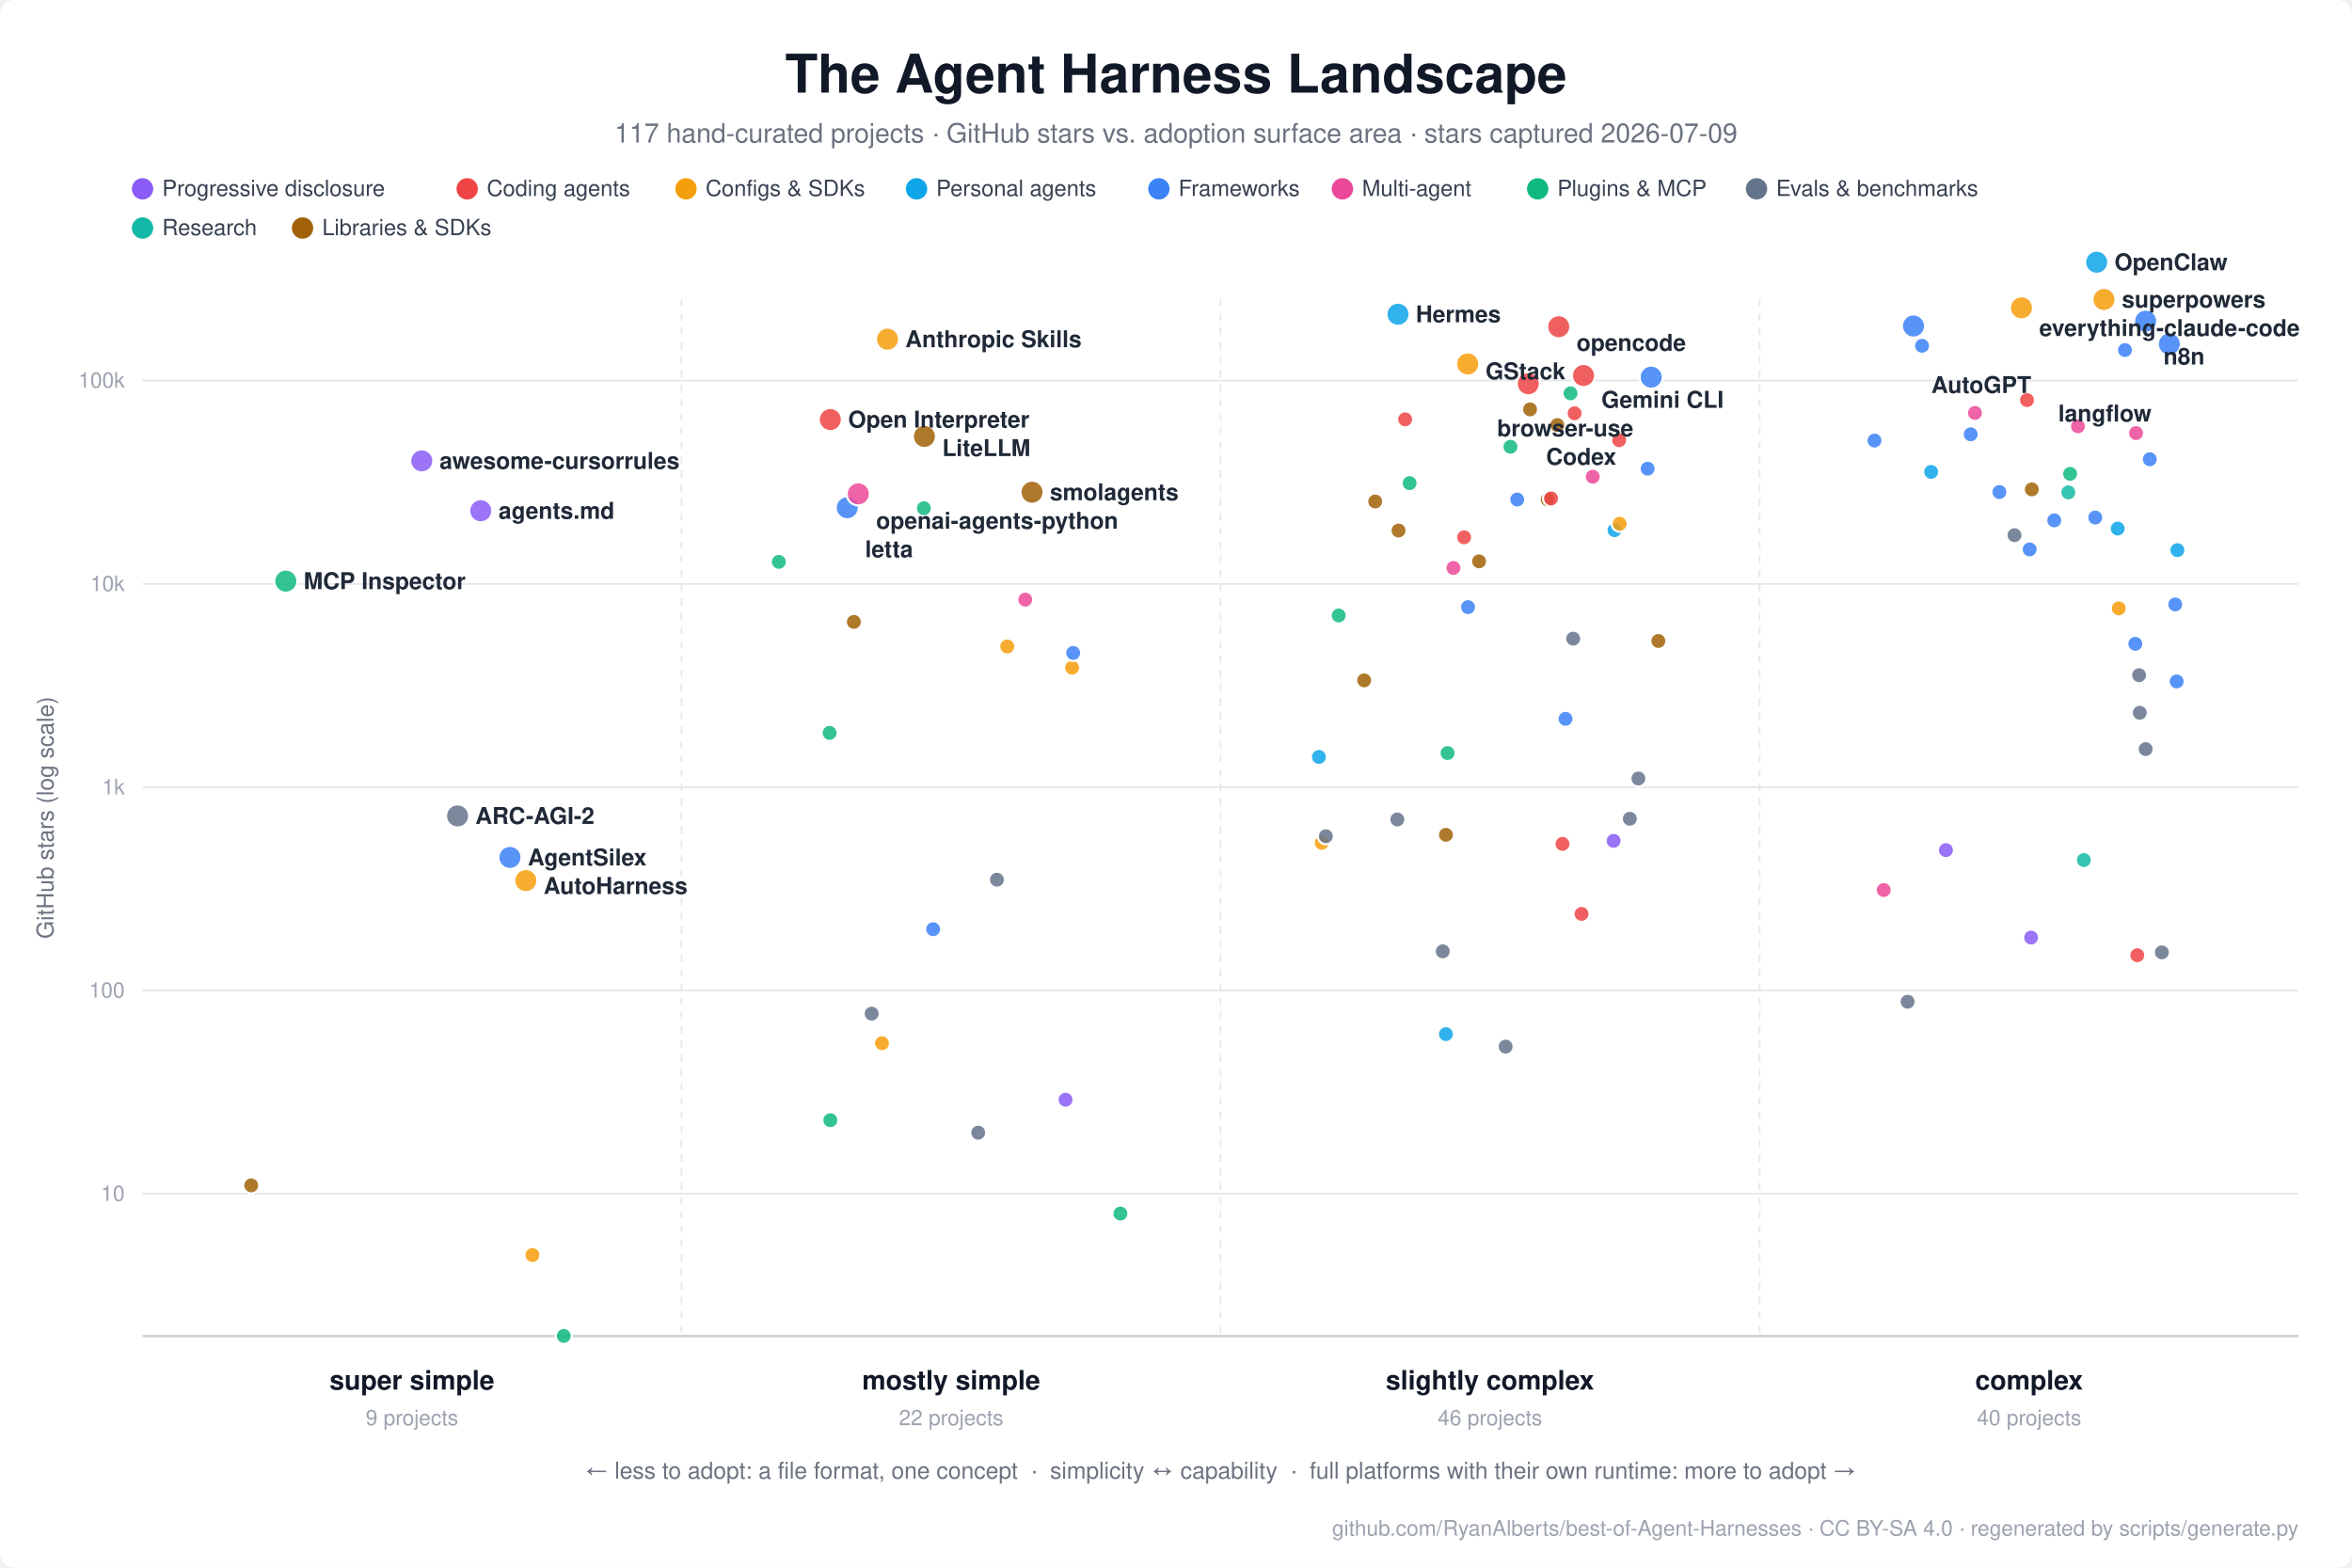
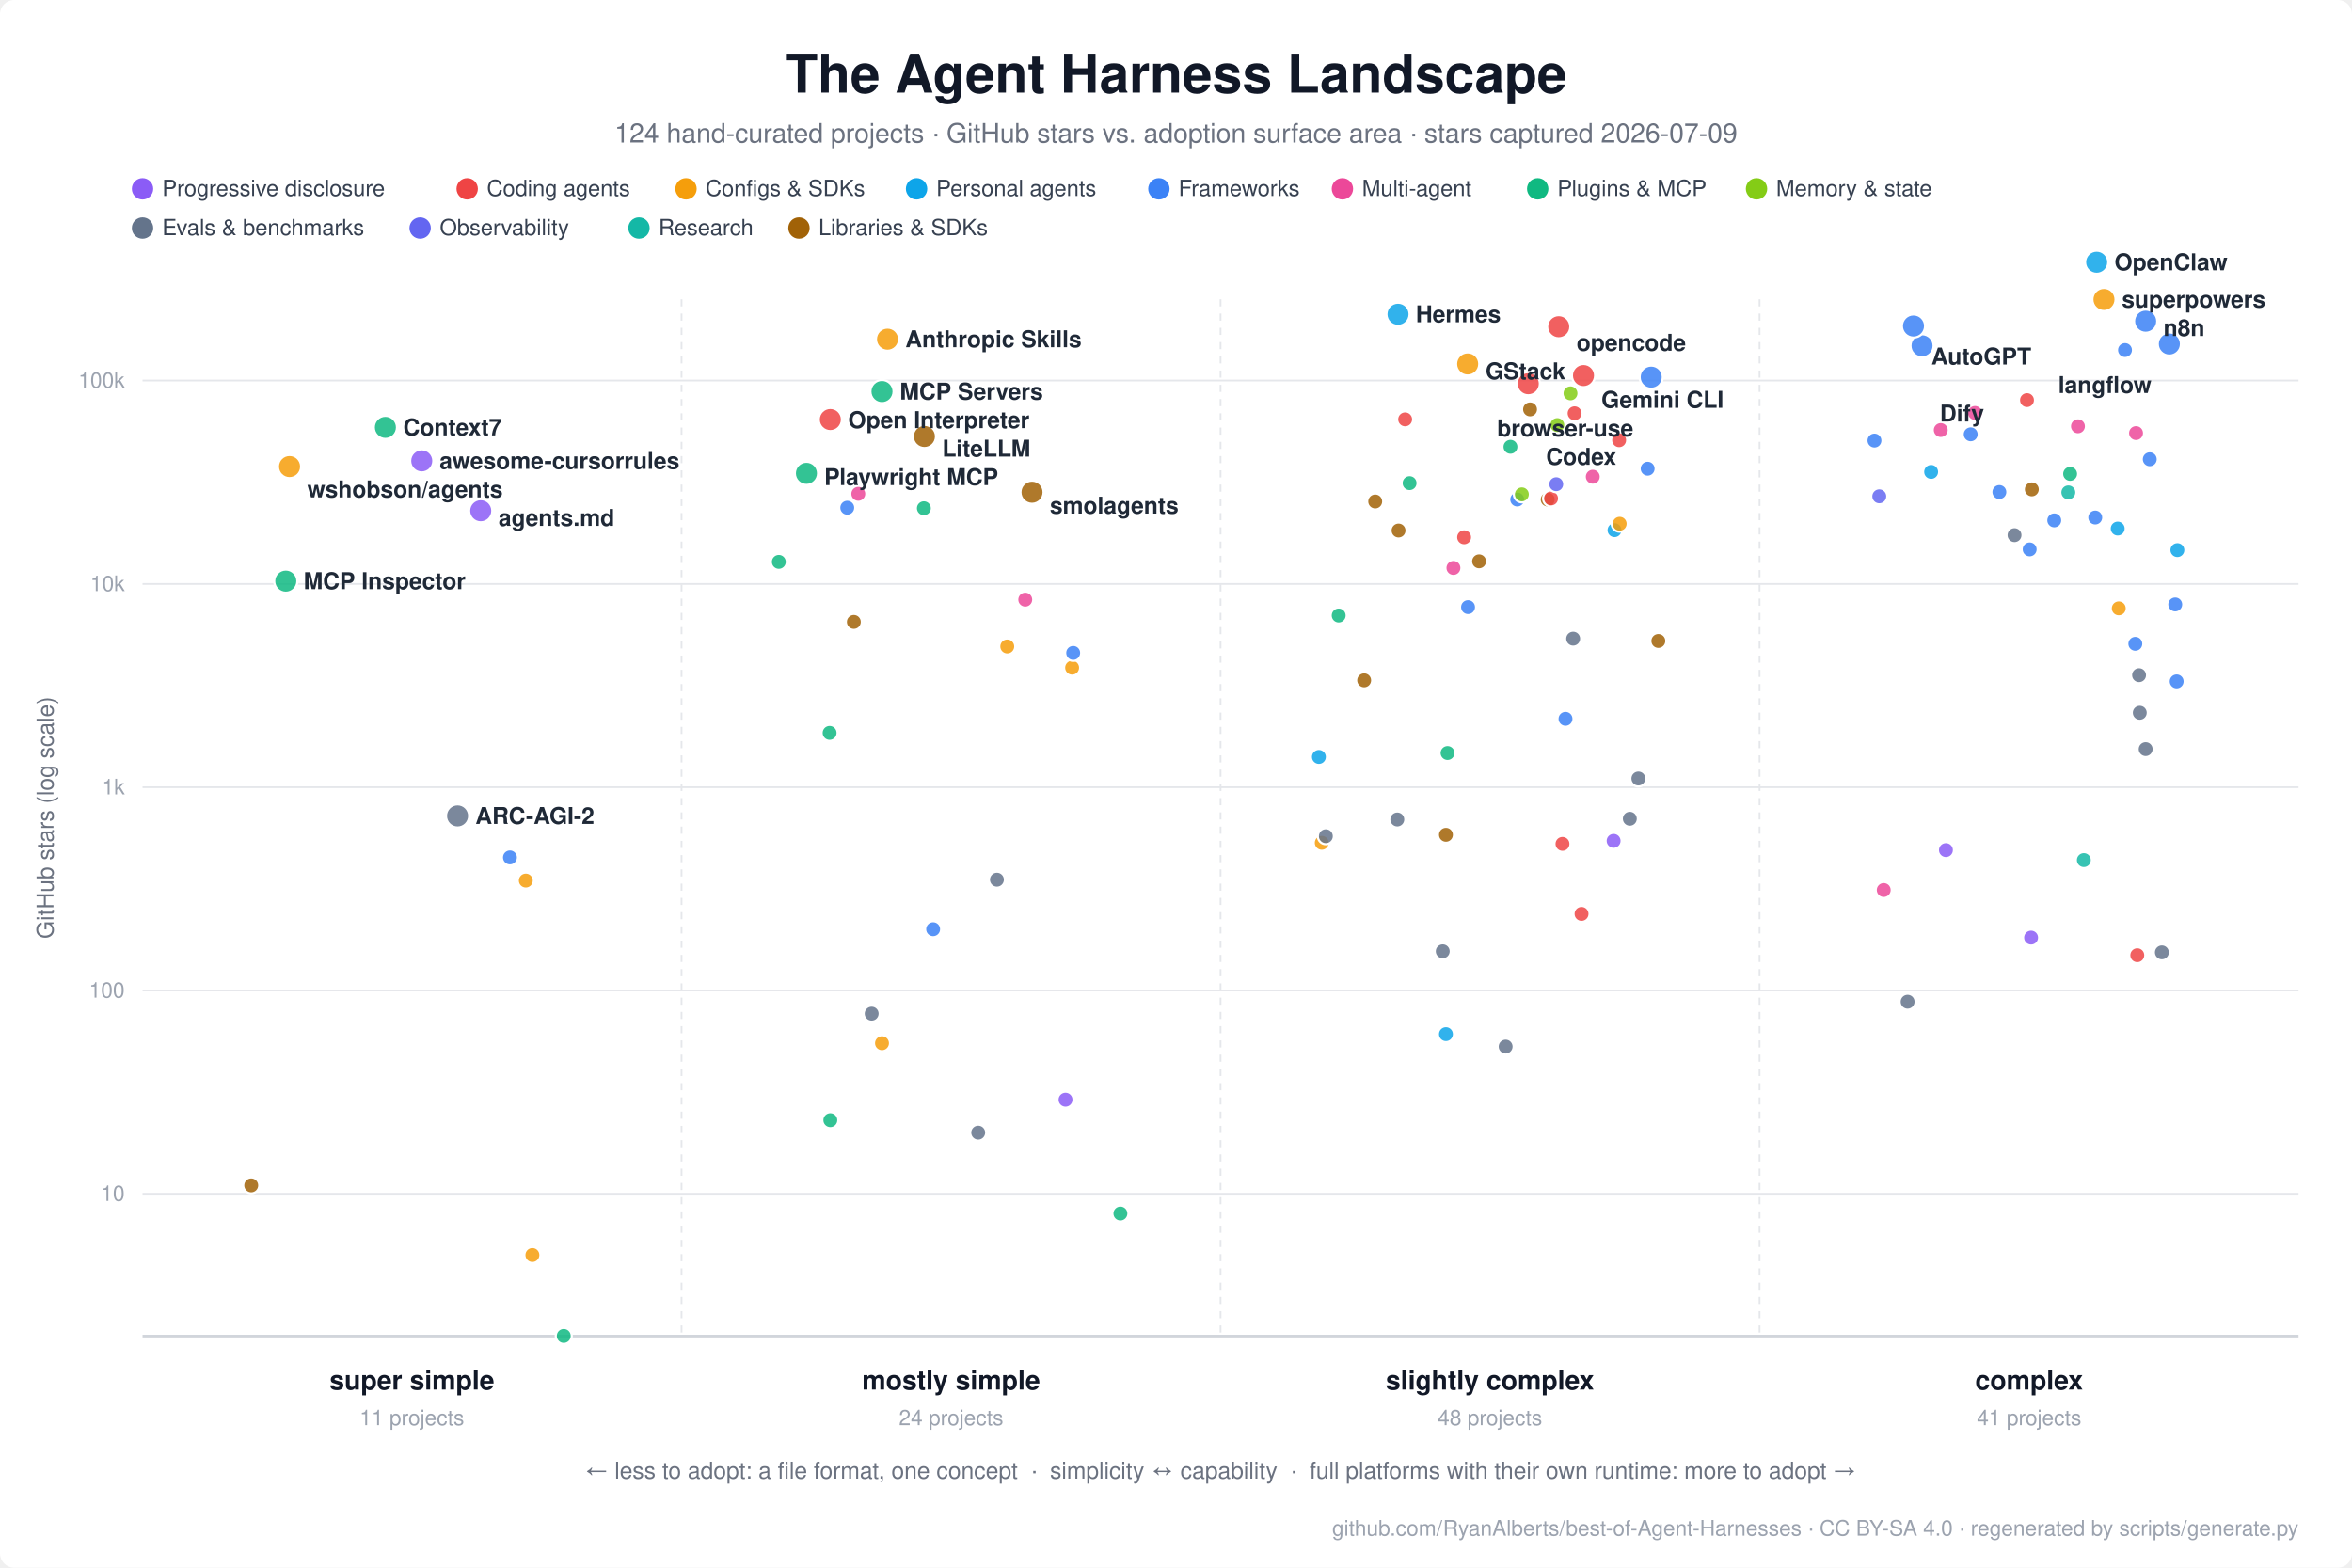
<svg xmlns="http://www.w3.org/2000/svg" viewBox="0 0 1320 880" font-family="-apple-system, 'Segoe UI', Helvetica, Arial, sans-serif">
  <rect width="1320" height="880" fill="#ffffff" rx="8" />
  <text x="660.0" y="52" text-anchor="middle" font-size="30" font-weight="700" fill="#111827">The Agent Harness Landscape</text>
-   <text x="660.0" y="80" text-anchor="middle" font-size="15" fill="#6b7280">117 hand-curated projects · GitHub stars vs. adoption surface area · stars captured 2026-07-09</text>
+   <text x="660.0" y="80" text-anchor="middle" font-size="15" fill="#6b7280">124 hand-curated projects · GitHub stars vs. adoption surface area · stars captured 2026-07-09</text>
  <circle cx="80" cy="106" r="6" fill="#8b5cf6" />
  <text x="91" y="110" font-size="12.5" fill="#374151">Progressive disclosure</text>
  <circle cx="262.2" cy="106" r="6" fill="#ef4444" />
  <text x="273.2" y="110" font-size="12.5" fill="#374151">Coding agents</text>
  <circle cx="385.0" cy="106" r="6" fill="#f59e0b" />
  <text x="396.0" y="110" font-size="12.5" fill="#374151">Configs &amp; SDKs</text>
  <circle cx="514.4" cy="106" r="6" fill="#0ea5e9" />
  <text x="525.4" y="110" font-size="12.5" fill="#374151">Personal agents</text>
  <circle cx="650.4" cy="106" r="6" fill="#3b82f6" />
  <text x="661.4" y="110" font-size="12.5" fill="#374151">Frameworks</text>
  <circle cx="753.4" cy="106" r="6" fill="#ec4899" />
  <text x="764.4" y="110" font-size="12.5" fill="#374151">Multi-agent</text>
  <circle cx="863.0" cy="106" r="6" fill="#10b981" />
  <text x="874.0" y="110" font-size="12.5" fill="#374151">Plugins &amp; MCP</text>
-   <circle cx="985.8" cy="106" r="6" fill="#64748b" />
-   <text x="996.8" y="110" font-size="12.5" fill="#374151">Evals &amp; benchmarks</text>
-   <circle cx="80" cy="128" r="6" fill="#14b8a6" />
-   <text x="91" y="132" font-size="12.5" fill="#374151">Research</text>
-   <circle cx="169.8" cy="128" r="6" fill="#a16207" />
-   <text x="180.8" y="132" font-size="12.5" fill="#374151">Libraries &amp; SDKs</text>
+   <circle cx="985.8" cy="106" r="6" fill="#84cc16" />
+   <text x="996.8" y="110" font-size="12.5" fill="#374151">Memory &amp; state</text>
+   <circle cx="80" cy="128" r="6" fill="#64748b" />
+   <text x="91" y="132" font-size="12.5" fill="#374151">Evals &amp; benchmarks</text>
+   <circle cx="235.8" cy="128" r="6" fill="#6366f1" />
+   <text x="246.8" y="132" font-size="12.5" fill="#374151">Observability</text>
+   <circle cx="358.6" cy="128" r="6" fill="#14b8a6" />
+   <text x="369.6" y="132" font-size="12.5" fill="#374151">Research</text>
+   <circle cx="448.4" cy="128" r="6" fill="#a16207" />
+   <text x="459.4" y="132" font-size="12.5" fill="#374151">Libraries &amp; SDKs</text>
  <line x1="80" y1="670.1" x2="1290" y2="670.1" stroke="#e5e7eb" stroke-width="1" />
  <text x="70" y="674.1" text-anchor="end" font-size="12" fill="#9ca3af">10</text>
  <line x1="80" y1="556.0" x2="1290" y2="556.0" stroke="#e5e7eb" stroke-width="1" />
  <text x="70" y="560.0" text-anchor="end" font-size="12" fill="#9ca3af">100</text>
  <line x1="80" y1="441.9" x2="1290" y2="441.9" stroke="#e5e7eb" stroke-width="1" />
  <text x="70" y="445.9" text-anchor="end" font-size="12" fill="#9ca3af">1k</text>
  <line x1="80" y1="327.8" x2="1290" y2="327.8" stroke="#e5e7eb" stroke-width="1" />
  <text x="70" y="331.8" text-anchor="end" font-size="12" fill="#9ca3af">10k</text>
  <line x1="80" y1="213.6" x2="1290" y2="213.6" stroke="#e5e7eb" stroke-width="1" />
  <text x="70" y="217.6" text-anchor="end" font-size="12" fill="#9ca3af">100k</text>
  <text x="30" y="459" font-size="13" fill="#6b7280" transform="rotate(-90 30 459)" text-anchor="middle">GitHub stars (log scale)</text>
  <text x="231.2" y="780" text-anchor="middle" font-size="15" font-weight="600" fill="#111827">super simple</text>
-   <text x="231.2" y="800" text-anchor="middle" font-size="12" fill="#9ca3af">9 projects</text>
+   <text x="231.2" y="800" text-anchor="middle" font-size="12" fill="#9ca3af">11 projects</text>
  <line x1="382.5" y1="168" x2="382.5" y2="750" stroke="#e5e7eb" stroke-width="1" stroke-dasharray="4 4" />
  <text x="533.8" y="780" text-anchor="middle" font-size="15" font-weight="600" fill="#111827">mostly simple</text>
-   <text x="533.8" y="800" text-anchor="middle" font-size="12" fill="#9ca3af">22 projects</text>
+   <text x="533.8" y="800" text-anchor="middle" font-size="12" fill="#9ca3af">24 projects</text>
  <line x1="685.0" y1="168" x2="685.0" y2="750" stroke="#e5e7eb" stroke-width="1" stroke-dasharray="4 4" />
  <text x="836.2" y="780" text-anchor="middle" font-size="15" font-weight="600" fill="#111827">slightly complex</text>
-   <text x="836.2" y="800" text-anchor="middle" font-size="12" fill="#9ca3af">46 projects</text>
+   <text x="836.2" y="800" text-anchor="middle" font-size="12" fill="#9ca3af">48 projects</text>
  <line x1="987.5" y1="168" x2="987.5" y2="750" stroke="#e5e7eb" stroke-width="1" stroke-dasharray="4 4" />
  <text x="1138.8" y="780" text-anchor="middle" font-size="15" font-weight="600" fill="#111827">complex</text>
-   <text x="1138.8" y="800" text-anchor="middle" font-size="12" fill="#9ca3af">40 projects</text>
+   <text x="1138.8" y="800" text-anchor="middle" font-size="12" fill="#9ca3af">41 projects</text>
  <line x1="80" y1="750" x2="1290" y2="750" stroke="#d1d5db" stroke-width="1.5" />
  <text x="685.0" y="830" text-anchor="middle" font-size="13" fill="#6b7280">←  less to adopt: a file format, one concept  ·  simplicity ↔ capability  ·  full platforms with their own runtime: more to adopt  →</text>
  <circle cx="316.4" cy="749.9" r="4.5" fill="#10b981" fill-opacity="0.85" stroke="#ffffff" stroke-width="1.2" />
  <circle cx="298.8" cy="704.5" r="4.5" fill="#f59e0b" fill-opacity="0.85" stroke="#ffffff" stroke-width="1.2" />
  <circle cx="628.8" cy="681.2" r="4.5" fill="#10b981" fill-opacity="0.85" stroke="#ffffff" stroke-width="1.2" />
  <circle cx="141.0" cy="665.4" r="4.5" fill="#a16207" fill-opacity="0.85" stroke="#ffffff" stroke-width="1.2" />
  <circle cx="549.0" cy="635.8" r="4.5" fill="#64748b" fill-opacity="0.85" stroke="#ffffff" stroke-width="1.2" />
  <circle cx="466.0" cy="628.8" r="4.5" fill="#10b981" fill-opacity="0.85" stroke="#ffffff" stroke-width="1.2" />
  <circle cx="598.0" cy="617.3" r="4.5" fill="#8b5cf6" fill-opacity="0.85" stroke="#ffffff" stroke-width="1.2" />
  <circle cx="845.0" cy="587.5" r="4.5" fill="#64748b" fill-opacity="0.85" stroke="#ffffff" stroke-width="1.2" />
  <circle cx="495.0" cy="585.6" r="4.5" fill="#f59e0b" fill-opacity="0.85" stroke="#ffffff" stroke-width="1.2" />
  <circle cx="811.5" cy="580.5" r="4.5" fill="#0ea5e9" fill-opacity="0.85" stroke="#ffffff" stroke-width="1.2" />
  <circle cx="489.2" cy="569.0" r="4.5" fill="#64748b" fill-opacity="0.85" stroke="#ffffff" stroke-width="1.2" />
  <circle cx="1070.6" cy="562.3" r="4.5" fill="#64748b" fill-opacity="0.85" stroke="#ffffff" stroke-width="1.2" />
  <circle cx="1199.5" cy="536.2" r="4.5" fill="#ef4444" fill-opacity="0.85" stroke="#ffffff" stroke-width="1.2" />
  <circle cx="1213.3" cy="534.6" r="4.5" fill="#64748b" fill-opacity="0.85" stroke="#ffffff" stroke-width="1.2" />
  <circle cx="809.7" cy="534.0" r="4.5" fill="#64748b" fill-opacity="0.85" stroke="#ffffff" stroke-width="1.2" />
  <circle cx="1139.9" cy="526.3" r="4.5" fill="#8b5cf6" fill-opacity="0.85" stroke="#ffffff" stroke-width="1.2" />
  <circle cx="523.7" cy="521.6" r="4.5" fill="#3b82f6" fill-opacity="0.85" stroke="#ffffff" stroke-width="1.2" />
  <circle cx="887.6" cy="513.0" r="4.5" fill="#ef4444" fill-opacity="0.85" stroke="#ffffff" stroke-width="1.2" />
  <circle cx="1057.2" cy="499.6" r="4.5" fill="#ec4899" fill-opacity="0.85" stroke="#ffffff" stroke-width="1.2" />
-   <circle cx="295.1" cy="494.3" r="6.5" fill="#f59e0b" fill-opacity="0.85" stroke="#ffffff" stroke-width="1.2" />
+   <circle cx="295.1" cy="494.3" r="4.5" fill="#f59e0b" fill-opacity="0.85" stroke="#ffffff" stroke-width="1.2" />
  <circle cx="559.5" cy="493.8" r="4.5" fill="#64748b" fill-opacity="0.85" stroke="#ffffff" stroke-width="1.2" />
  <circle cx="1169.5" cy="482.8" r="4.5" fill="#14b8a6" fill-opacity="0.85" stroke="#ffffff" stroke-width="1.2" />
-   <circle cx="286.2" cy="481.3" r="6.5" fill="#3b82f6" fill-opacity="0.85" stroke="#ffffff" stroke-width="1.2" />
+   <circle cx="286.2" cy="481.3" r="4.5" fill="#3b82f6" fill-opacity="0.85" stroke="#ffffff" stroke-width="1.2" />
  <circle cx="1092.1" cy="477.2" r="4.5" fill="#8b5cf6" fill-opacity="0.85" stroke="#ffffff" stroke-width="1.2" />
  <circle cx="876.9" cy="473.7" r="4.5" fill="#ef4444" fill-opacity="0.85" stroke="#ffffff" stroke-width="1.2" />
  <circle cx="741.8" cy="473.1" r="4.5" fill="#f59e0b" fill-opacity="0.85" stroke="#ffffff" stroke-width="1.2" />
  <circle cx="905.6" cy="472.0" r="4.5" fill="#8b5cf6" fill-opacity="0.85" stroke="#ffffff" stroke-width="1.2" />
  <circle cx="744.1" cy="469.4" r="4.5" fill="#64748b" fill-opacity="0.85" stroke="#ffffff" stroke-width="1.2" />
  <circle cx="811.5" cy="468.6" r="4.5" fill="#a16207" fill-opacity="0.85" stroke="#ffffff" stroke-width="1.2" />
  <circle cx="784.2" cy="460.0" r="4.5" fill="#64748b" fill-opacity="0.85" stroke="#ffffff" stroke-width="1.2" />
  <circle cx="914.7" cy="459.6" r="4.5" fill="#64748b" fill-opacity="0.85" stroke="#ffffff" stroke-width="1.2" />
  <circle cx="256.8" cy="458.0" r="6.5" fill="#64748b" fill-opacity="0.85" stroke="#ffffff" stroke-width="1.2" />
  <circle cx="919.5" cy="437.0" r="4.5" fill="#64748b" fill-opacity="0.85" stroke="#ffffff" stroke-width="1.2" />
  <circle cx="740.2" cy="424.9" r="4.5" fill="#0ea5e9" fill-opacity="0.85" stroke="#ffffff" stroke-width="1.2" />
  <circle cx="812.4" cy="422.7" r="4.5" fill="#10b981" fill-opacity="0.85" stroke="#ffffff" stroke-width="1.2" />
  <circle cx="1204.2" cy="420.5" r="4.5" fill="#64748b" fill-opacity="0.85" stroke="#ffffff" stroke-width="1.2" />
  <circle cx="465.6" cy="411.4" r="4.5" fill="#10b981" fill-opacity="0.85" stroke="#ffffff" stroke-width="1.2" />
  <circle cx="878.6" cy="403.5" r="4.5" fill="#3b82f6" fill-opacity="0.85" stroke="#ffffff" stroke-width="1.2" />
  <circle cx="1200.9" cy="400.1" r="4.5" fill="#64748b" fill-opacity="0.85" stroke="#ffffff" stroke-width="1.2" />
  <circle cx="1221.6" cy="382.5" r="4.5" fill="#3b82f6" fill-opacity="0.85" stroke="#ffffff" stroke-width="1.2" />
  <circle cx="765.6" cy="381.9" r="4.5" fill="#a16207" fill-opacity="0.85" stroke="#ffffff" stroke-width="1.2" />
  <circle cx="1200.5" cy="379.0" r="4.5" fill="#64748b" fill-opacity="0.85" stroke="#ffffff" stroke-width="1.2" />
  <circle cx="601.7" cy="374.8" r="4.5" fill="#f59e0b" fill-opacity="0.85" stroke="#ffffff" stroke-width="1.2" />
  <circle cx="602.3" cy="366.5" r="4.5" fill="#3b82f6" fill-opacity="0.85" stroke="#ffffff" stroke-width="1.2" />
  <circle cx="565.3" cy="362.9" r="4.5" fill="#f59e0b" fill-opacity="0.85" stroke="#ffffff" stroke-width="1.2" />
  <circle cx="1198.4" cy="361.4" r="4.5" fill="#3b82f6" fill-opacity="0.85" stroke="#ffffff" stroke-width="1.2" />
  <circle cx="930.7" cy="359.8" r="4.5" fill="#a16207" fill-opacity="0.85" stroke="#ffffff" stroke-width="1.2" />
  <circle cx="882.9" cy="358.5" r="4.5" fill="#64748b" fill-opacity="0.85" stroke="#ffffff" stroke-width="1.2" />
  <circle cx="479.2" cy="349.1" r="4.5" fill="#a16207" fill-opacity="0.85" stroke="#ffffff" stroke-width="1.2" />
  <circle cx="751.3" cy="345.5" r="4.5" fill="#10b981" fill-opacity="0.85" stroke="#ffffff" stroke-width="1.2" />
  <circle cx="1189.1" cy="341.5" r="4.5" fill="#f59e0b" fill-opacity="0.85" stroke="#ffffff" stroke-width="1.2" />
  <circle cx="823.9" cy="340.8" r="4.5" fill="#3b82f6" fill-opacity="0.85" stroke="#ffffff" stroke-width="1.2" />
  <circle cx="1220.8" cy="339.3" r="4.5" fill="#3b82f6" fill-opacity="0.85" stroke="#ffffff" stroke-width="1.2" />
  <circle cx="575.4" cy="336.6" r="4.5" fill="#ec4899" fill-opacity="0.85" stroke="#ffffff" stroke-width="1.2" />
  <circle cx="160.4" cy="326.2" r="6.5" fill="#10b981" fill-opacity="0.85" stroke="#ffffff" stroke-width="1.2" />
  <circle cx="815.7" cy="318.8" r="4.5" fill="#ec4899" fill-opacity="0.85" stroke="#ffffff" stroke-width="1.2" />
  <circle cx="437.1" cy="315.4" r="4.5" fill="#10b981" fill-opacity="0.85" stroke="#ffffff" stroke-width="1.2" />
  <circle cx="830.1" cy="315.1" r="4.5" fill="#a16207" fill-opacity="0.85" stroke="#ffffff" stroke-width="1.2" />
  <circle cx="1222.0" cy="308.8" r="4.5" fill="#0ea5e9" fill-opacity="0.85" stroke="#ffffff" stroke-width="1.2" />
  <circle cx="1139.1" cy="308.4" r="4.5" fill="#3b82f6" fill-opacity="0.85" stroke="#ffffff" stroke-width="1.2" />
  <circle cx="821.7" cy="301.6" r="4.5" fill="#ef4444" fill-opacity="0.85" stroke="#ffffff" stroke-width="1.2" />
  <circle cx="1130.6" cy="300.4" r="4.5" fill="#64748b" fill-opacity="0.85" stroke="#ffffff" stroke-width="1.2" />
  <circle cx="784.9" cy="297.8" r="4.5" fill="#a16207" fill-opacity="0.85" stroke="#ffffff" stroke-width="1.2" />
  <circle cx="906.1" cy="297.6" r="4.5" fill="#0ea5e9" fill-opacity="0.85" stroke="#ffffff" stroke-width="1.2" />
  <circle cx="1188.5" cy="296.7" r="4.5" fill="#0ea5e9" fill-opacity="0.85" stroke="#ffffff" stroke-width="1.2" />
  <circle cx="909.0" cy="294.0" r="4.5" fill="#f59e0b" fill-opacity="0.85" stroke="#ffffff" stroke-width="1.2" />
  <circle cx="1152.9" cy="292.1" r="4.5" fill="#3b82f6" fill-opacity="0.85" stroke="#ffffff" stroke-width="1.2" />
  <circle cx="1175.9" cy="290.5" r="4.5" fill="#3b82f6" fill-opacity="0.85" stroke="#ffffff" stroke-width="1.2" />
  <circle cx="269.8" cy="286.7" r="6.5" fill="#8b5cf6" fill-opacity="0.85" stroke="#ffffff" stroke-width="1.2" />
  <circle cx="518.5" cy="285.3" r="4.5" fill="#10b981" fill-opacity="0.85" stroke="#ffffff" stroke-width="1.2" />
-   <circle cx="475.5" cy="285.0" r="6.5" fill="#3b82f6" fill-opacity="0.85" stroke="#ffffff" stroke-width="1.2" />
+   <circle cx="475.5" cy="285.0" r="4.5" fill="#3b82f6" fill-opacity="0.85" stroke="#ffffff" stroke-width="1.2" />
  <circle cx="771.8" cy="281.5" r="4.5" fill="#a16207" fill-opacity="0.85" stroke="#ffffff" stroke-width="1.2" />
  <circle cx="851.5" cy="280.4" r="4.5" fill="#3b82f6" fill-opacity="0.85" stroke="#ffffff" stroke-width="1.2" />
  <circle cx="868.6" cy="280.4" r="4.5" fill="#a16207" fill-opacity="0.85" stroke="#ffffff" stroke-width="1.2" />
  <circle cx="870.5" cy="279.8" r="4.5" fill="#ef4444" fill-opacity="0.85" stroke="#ffffff" stroke-width="1.2" />
-   <circle cx="481.7" cy="277.2" r="6.5" fill="#ec4899" fill-opacity="0.85" stroke="#ffffff" stroke-width="1.2" />
+   <circle cx="1054.7" cy="278.6" r="4.5" fill="#6366f1" fill-opacity="0.85" stroke="#ffffff" stroke-width="1.2" />
+   <circle cx="854.1" cy="277.5" r="4.5" fill="#84cc16" fill-opacity="0.85" stroke="#ffffff" stroke-width="1.2" />
+   <circle cx="481.7" cy="277.2" r="4.5" fill="#ec4899" fill-opacity="0.85" stroke="#ffffff" stroke-width="1.2" />
  <circle cx="1160.8" cy="276.4" r="4.5" fill="#14b8a6" fill-opacity="0.85" stroke="#ffffff" stroke-width="1.2" />
  <circle cx="579.2" cy="276.3" r="6.5" fill="#a16207" fill-opacity="0.85" stroke="#ffffff" stroke-width="1.2" />
  <circle cx="1122.1" cy="276.2" r="4.5" fill="#3b82f6" fill-opacity="0.85" stroke="#ffffff" stroke-width="1.2" />
  <circle cx="1140.3" cy="274.7" r="4.5" fill="#a16207" fill-opacity="0.85" stroke="#ffffff" stroke-width="1.2" />
+   <circle cx="873.4" cy="271.8" r="4.5" fill="#6366f1" fill-opacity="0.85" stroke="#ffffff" stroke-width="1.2" />
  <circle cx="791.1" cy="271.2" r="4.5" fill="#10b981" fill-opacity="0.85" stroke="#ffffff" stroke-width="1.2" />
  <circle cx="893.9" cy="267.6" r="4.5" fill="#ec4899" fill-opacity="0.85" stroke="#ffffff" stroke-width="1.2" />
  <circle cx="1161.8" cy="266.0" r="4.5" fill="#10b981" fill-opacity="0.85" stroke="#ffffff" stroke-width="1.2" />
+   <circle cx="452.6" cy="265.7" r="6.5" fill="#10b981" fill-opacity="0.85" stroke="#ffffff" stroke-width="1.2" />
  <circle cx="1083.8" cy="264.9" r="4.5" fill="#0ea5e9" fill-opacity="0.85" stroke="#ffffff" stroke-width="1.2" />
  <circle cx="924.7" cy="263.1" r="4.5" fill="#3b82f6" fill-opacity="0.85" stroke="#ffffff" stroke-width="1.2" />
+   <circle cx="162.5" cy="261.9" r="6.5" fill="#f59e0b" fill-opacity="0.85" stroke="#ffffff" stroke-width="1.2" />
  <circle cx="236.7" cy="258.7" r="6.5" fill="#8b5cf6" fill-opacity="0.85" stroke="#ffffff" stroke-width="1.2" />
  <circle cx="1206.5" cy="257.8" r="4.5" fill="#3b82f6" fill-opacity="0.85" stroke="#ffffff" stroke-width="1.2" />
  <circle cx="847.7" cy="250.8" r="4.5" fill="#10b981" fill-opacity="0.85" stroke="#ffffff" stroke-width="1.2" />
  <circle cx="1052.0" cy="247.3" r="4.5" fill="#3b82f6" fill-opacity="0.85" stroke="#ffffff" stroke-width="1.2" />
  <circle cx="908.7" cy="247.1" r="4.5" fill="#ef4444" fill-opacity="0.85" stroke="#ffffff" stroke-width="1.2" />
  <circle cx="518.8" cy="245.0" r="6.5" fill="#a16207" fill-opacity="0.85" stroke="#ffffff" stroke-width="1.2" />
  <circle cx="1106.0" cy="243.8" r="4.5" fill="#3b82f6" fill-opacity="0.85" stroke="#ffffff" stroke-width="1.2" />
  <circle cx="1198.8" cy="243.1" r="4.5" fill="#ec4899" fill-opacity="0.85" stroke="#ffffff" stroke-width="1.2" />
+   <circle cx="1089.2" cy="241.4" r="4.5" fill="#ec4899" fill-opacity="0.85" stroke="#ffffff" stroke-width="1.2" />
+   <circle cx="216.3" cy="239.9" r="6.5" fill="#10b981" fill-opacity="0.85" stroke="#ffffff" stroke-width="1.2" />
  <circle cx="1166.2" cy="239.3" r="4.5" fill="#ec4899" fill-opacity="0.85" stroke="#ffffff" stroke-width="1.2" />
-   <circle cx="874.0" cy="238.6" r="4.5" fill="#a16207" fill-opacity="0.85" stroke="#ffffff" stroke-width="1.2" />
+   <circle cx="874.0" cy="238.6" r="4.5" fill="#84cc16" fill-opacity="0.85" stroke="#ffffff" stroke-width="1.2" />
  <circle cx="466.0" cy="235.5" r="6.5" fill="#ef4444" fill-opacity="0.85" stroke="#ffffff" stroke-width="1.2" />
  <circle cx="788.6" cy="235.4" r="4.5" fill="#ef4444" fill-opacity="0.85" stroke="#ffffff" stroke-width="1.2" />
  <circle cx="883.7" cy="232.0" r="4.5" fill="#ef4444" fill-opacity="0.85" stroke="#ffffff" stroke-width="1.2" />
  <circle cx="1108.4" cy="231.8" r="4.5" fill="#ec4899" fill-opacity="0.85" stroke="#ffffff" stroke-width="1.2" />
  <circle cx="858.7" cy="229.8" r="4.5" fill="#a16207" fill-opacity="0.85" stroke="#ffffff" stroke-width="1.2" />
  <circle cx="1137.6" cy="224.6" r="4.5" fill="#ef4444" fill-opacity="0.85" stroke="#ffffff" stroke-width="1.2" />
-   <circle cx="881.4" cy="220.8" r="4.5" fill="#10b981" fill-opacity="0.85" stroke="#ffffff" stroke-width="1.2" />
+   <circle cx="881.4" cy="220.8" r="4.5" fill="#84cc16" fill-opacity="0.85" stroke="#ffffff" stroke-width="1.2" />
+   <circle cx="495.0" cy="219.8" r="6.5" fill="#10b981" fill-opacity="0.85" stroke="#ffffff" stroke-width="1.2" />
  <circle cx="857.7" cy="215.4" r="6.5" fill="#ef4444" fill-opacity="0.85" stroke="#ffffff" stroke-width="1.2" />
  <circle cx="926.7" cy="211.7" r="6.5" fill="#3b82f6" fill-opacity="0.85" stroke="#ffffff" stroke-width="1.2" />
  <circle cx="888.7" cy="210.8" r="6.5" fill="#ef4444" fill-opacity="0.85" stroke="#ffffff" stroke-width="1.2" />
  <circle cx="823.7" cy="204.3" r="6.5" fill="#f59e0b" fill-opacity="0.85" stroke="#ffffff" stroke-width="1.2" />
  <circle cx="1192.6" cy="196.5" r="4.5" fill="#3b82f6" fill-opacity="0.85" stroke="#ffffff" stroke-width="1.2" />
-   <circle cx="1078.7" cy="194.1" r="4.5" fill="#3b82f6" fill-opacity="0.85" stroke="#ffffff" stroke-width="1.2" />
+   <circle cx="1078.7" cy="194.1" r="6.5" fill="#3b82f6" fill-opacity="0.85" stroke="#ffffff" stroke-width="1.2" />
  <circle cx="1217.5" cy="193.1" r="6.5" fill="#3b82f6" fill-opacity="0.85" stroke="#ffffff" stroke-width="1.2" />
  <circle cx="498.1" cy="190.4" r="6.5" fill="#f59e0b" fill-opacity="0.85" stroke="#ffffff" stroke-width="1.2" />
  <circle cx="874.8" cy="183.4" r="6.5" fill="#ef4444" fill-opacity="0.85" stroke="#ffffff" stroke-width="1.2" />
  <circle cx="1073.9" cy="183.0" r="6.5" fill="#3b82f6" fill-opacity="0.85" stroke="#ffffff" stroke-width="1.2" />
  <circle cx="1204.2" cy="180.3" r="6.5" fill="#3b82f6" fill-opacity="0.85" stroke="#ffffff" stroke-width="1.2" />
  <circle cx="784.6" cy="176.4" r="6.5" fill="#0ea5e9" fill-opacity="0.85" stroke="#ffffff" stroke-width="1.2" />
-   <circle cx="1134.5" cy="172.8" r="6.5" fill="#f59e0b" fill-opacity="0.85" stroke="#ffffff" stroke-width="1.2" />
  <circle cx="1180.8" cy="168.1" r="6.5" fill="#f59e0b" fill-opacity="0.85" stroke="#ffffff" stroke-width="1.2" />
  <circle cx="1176.7" cy="147.2" r="6.5" fill="#0ea5e9" fill-opacity="0.85" stroke="#ffffff" stroke-width="1.2" />
+   <text x="226.3" y="244.4" text-anchor="start" font-size="13" font-weight="600" fill="#1f2937">Context7</text>
  <text x="246.7" y="263.2" text-anchor="start" font-size="13" font-weight="600" fill="#1f2937">awesome-cursorrules</text>
-   <text x="279.8" y="291.2" text-anchor="start" font-size="13" font-weight="600" fill="#1f2937">agents.md</text>
+   <text x="172.5" y="279.2" text-anchor="start" font-size="13" font-weight="600" fill="#1f2937">wshobson/agents</text>
+   <text x="279.8" y="295.2" text-anchor="start" font-size="13" font-weight="600" fill="#1f2937">agents.md</text>
  <text x="170.4" y="330.7" text-anchor="start" font-size="13" font-weight="600" fill="#1f2937">MCP Inspector</text>
  <text x="266.8" y="462.5" text-anchor="start" font-size="13" font-weight="600" fill="#1f2937">ARC-AGI-2</text>
-   <text x="296.2" y="485.8" text-anchor="start" font-size="13" font-weight="600" fill="#1f2937">AgentSilex</text>
-   <text x="305.1" y="501.8" text-anchor="start" font-size="13" font-weight="600" fill="#1f2937">AutoHarness</text>
  <text x="508.1" y="194.9" text-anchor="start" font-size="13" font-weight="600" fill="#1f2937">Anthropic Skills</text>
-   <text x="476.0" y="240.0" text-anchor="start" font-size="13" font-weight="600" fill="#1f2937">Open Interpreter</text>
-   <text x="528.8" y="256.0" text-anchor="start" font-size="13" font-weight="600" fill="#1f2937">LiteLLM</text>
-   <text x="589.2" y="280.8" text-anchor="start" font-size="13" font-weight="600" fill="#1f2937">smolagents</text>
-   <text x="491.7" y="296.8" text-anchor="start" font-size="13" font-weight="600" fill="#1f2937">openai-agents-python</text>
-   <text x="485.5" y="312.8" text-anchor="start" font-size="13" font-weight="600" fill="#1f2937">letta</text>
+   <text x="505.0" y="224.3" text-anchor="start" font-size="13" font-weight="600" fill="#1f2937">MCP Servers</text>
+   <text x="476.0" y="240.3" text-anchor="start" font-size="13" font-weight="600" fill="#1f2937">Open Interpreter</text>
+   <text x="528.8" y="256.3" text-anchor="start" font-size="13" font-weight="600" fill="#1f2937">LiteLLM</text>
+   <text x="462.6" y="272.3" text-anchor="start" font-size="13" font-weight="600" fill="#1f2937">Playwright MCP</text>
+   <text x="589.2" y="288.3" text-anchor="start" font-size="13" font-weight="600" fill="#1f2937">smolagents</text>
  <text x="794.6" y="180.9" text-anchor="start" font-size="13" font-weight="600" fill="#1f2937">Hermes</text>
  <text x="884.8" y="196.9" text-anchor="start" font-size="13" font-weight="600" fill="#1f2937">opencode</text>
  <text x="833.7" y="212.9" text-anchor="start" font-size="13" font-weight="600" fill="#1f2937">GStack</text>
  <text x="898.7" y="228.9" text-anchor="start" font-size="13" font-weight="600" fill="#1f2937">Gemini CLI</text>
  <text x="916.7" y="244.9" text-anchor="end" font-size="13" font-weight="600" fill="#1f2937">browser-use</text>
  <text x="867.7" y="260.9" text-anchor="start" font-size="13" font-weight="600" fill="#1f2937">Codex</text>
  <text x="1186.7" y="151.7" text-anchor="start" font-size="13" font-weight="600" fill="#1f2937">OpenClaw</text>
  <text x="1190.8" y="172.6" text-anchor="start" font-size="13" font-weight="600" fill="#1f2937">superpowers</text>
-   <text x="1144.5" y="188.6" text-anchor="start" font-size="13" font-weight="600" fill="#1f2937">everything-claude-code</text>
-   <text x="1214.2" y="204.6" text-anchor="start" font-size="13" font-weight="600" fill="#1f2937">n8n</text>
-   <text x="1083.9" y="220.6" text-anchor="start" font-size="13" font-weight="600" fill="#1f2937">AutoGPT</text>
-   <text x="1207.5" y="236.6" text-anchor="end" font-size="13" font-weight="600" fill="#1f2937">langflow</text>
+   <text x="1214.2" y="188.6" text-anchor="start" font-size="13" font-weight="600" fill="#1f2937">n8n</text>
+   <text x="1083.9" y="204.6" text-anchor="start" font-size="13" font-weight="600" fill="#1f2937">AutoGPT</text>
+   <text x="1207.5" y="220.6" text-anchor="end" font-size="13" font-weight="600" fill="#1f2937">langflow</text>
+   <text x="1088.7" y="236.6" text-anchor="start" font-size="13" font-weight="600" fill="#1f2937">Dify</text>
  <text x="1290" y="862" text-anchor="end" font-size="12" fill="#9ca3af">github.com/RyanAlberts/best-of-Agent-Harnesses · CC BY-SA 4.0 · regenerated by scripts/generate.py</text>
</svg>
